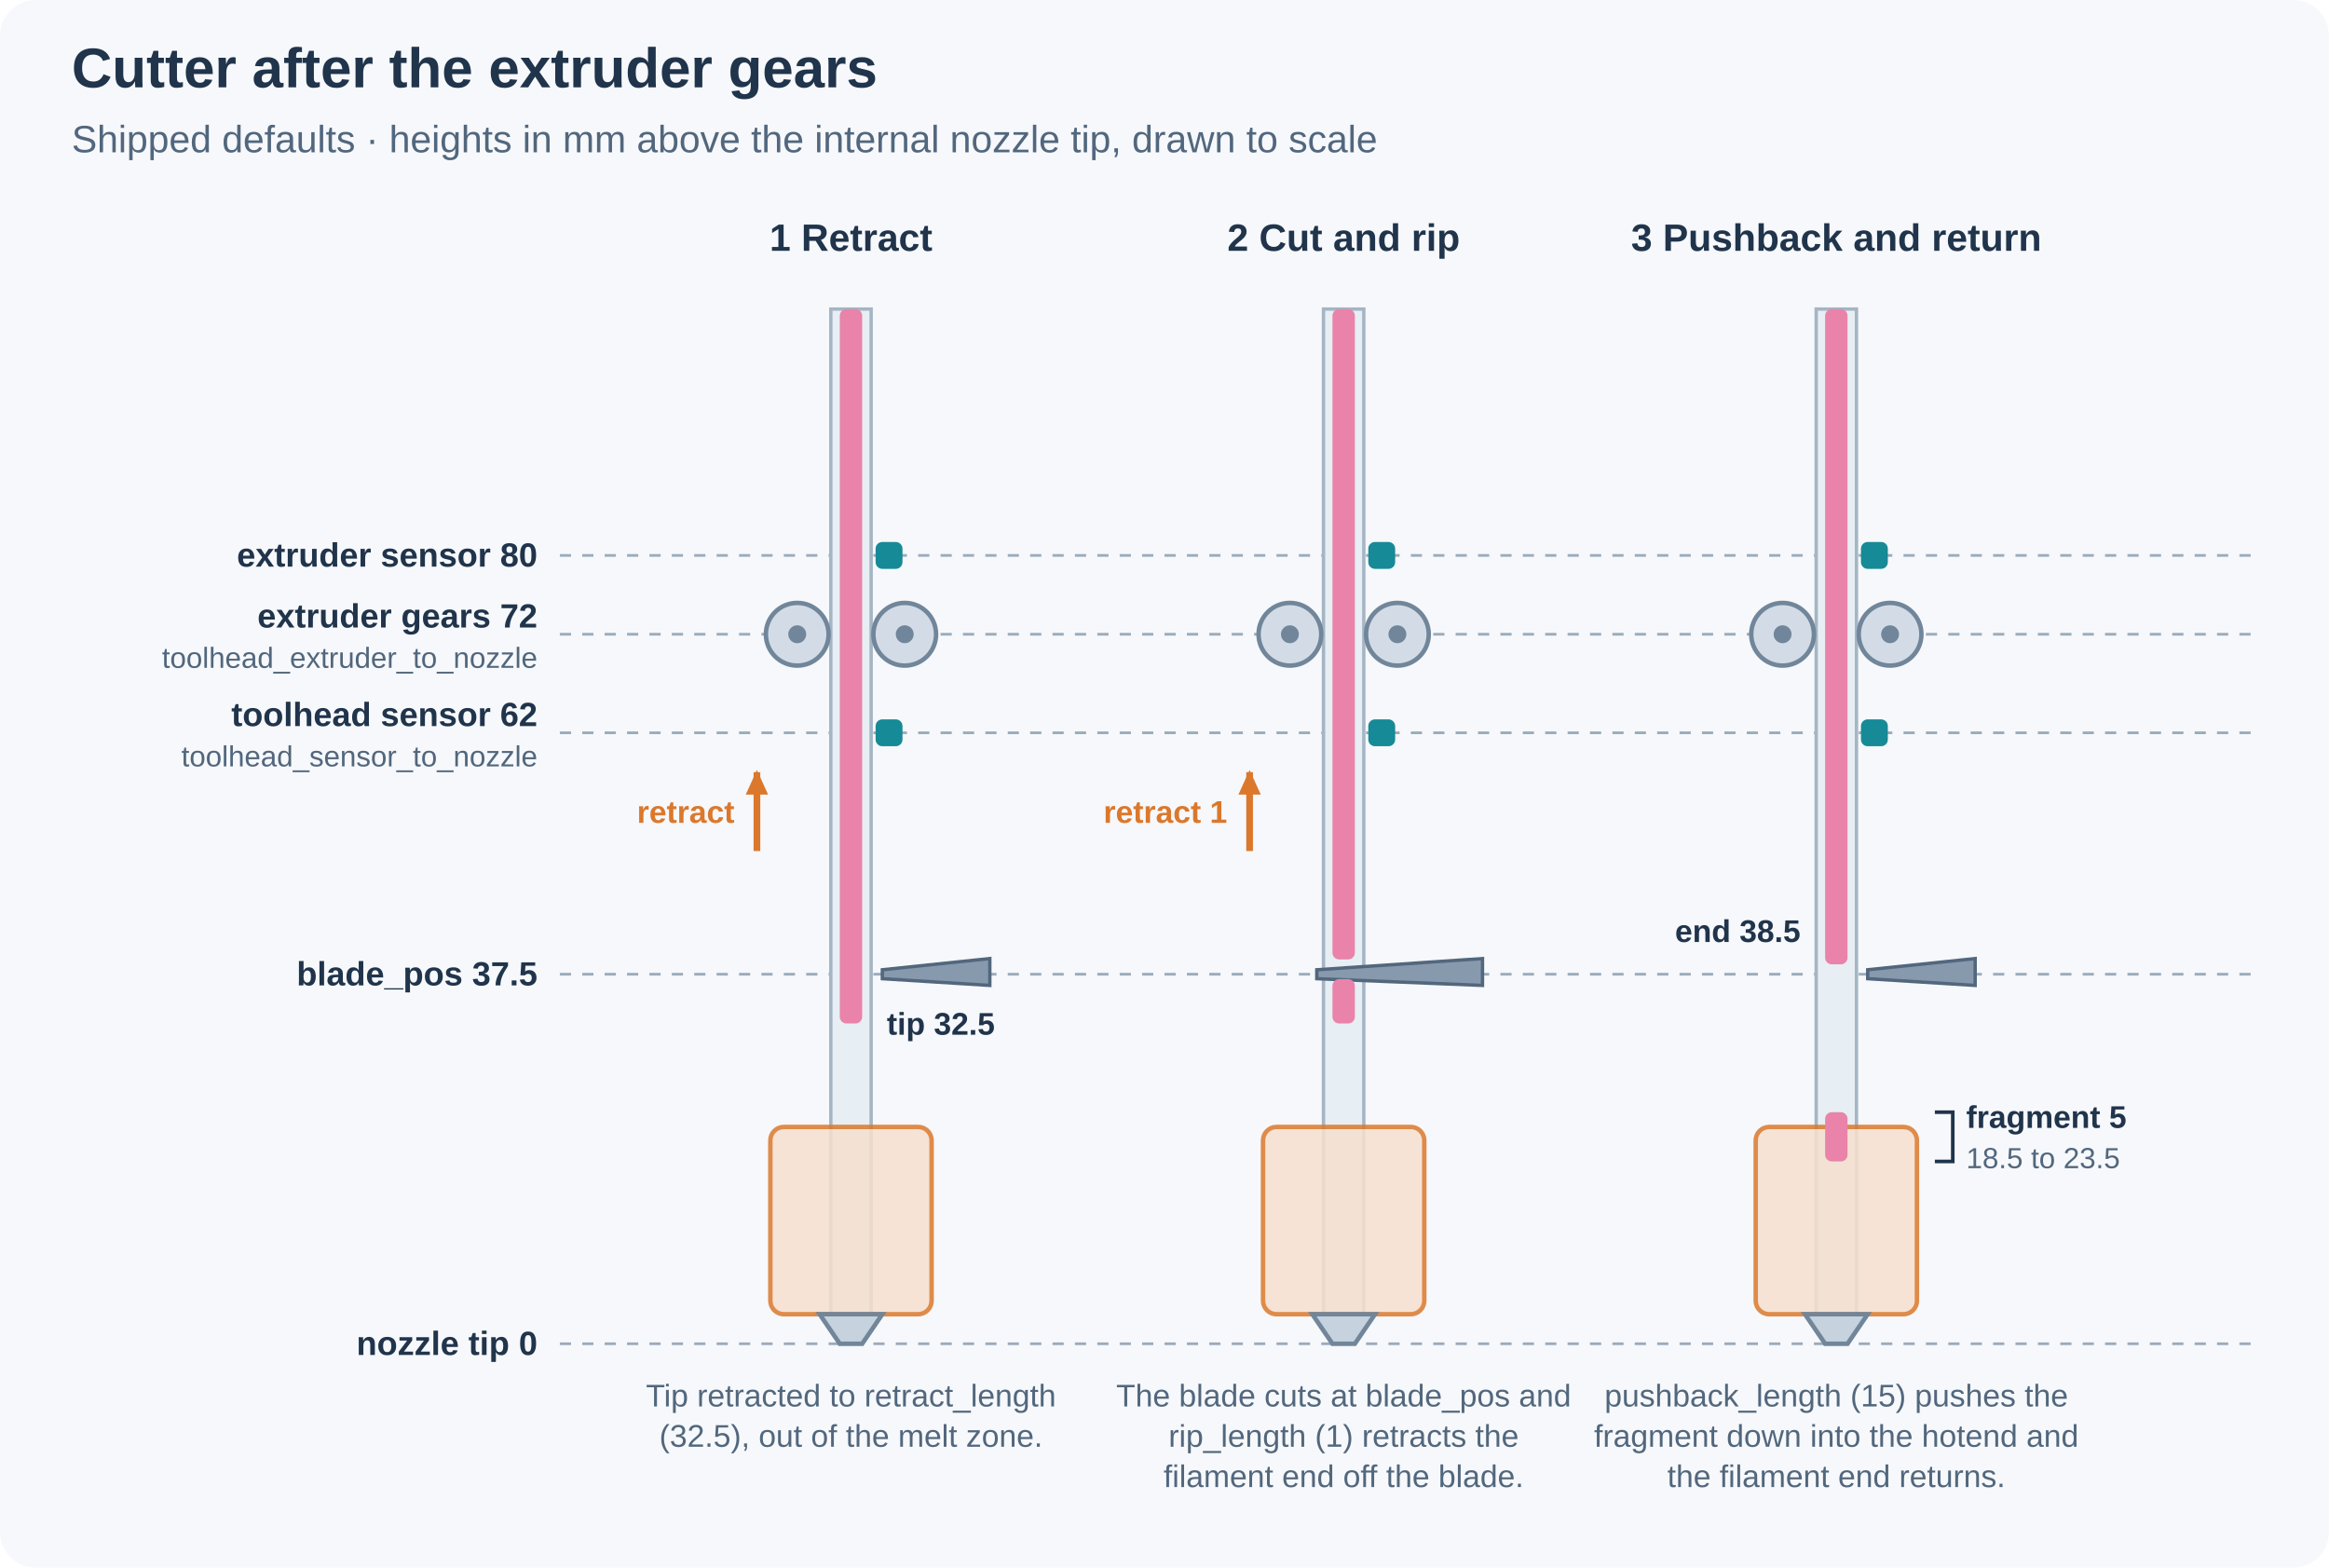
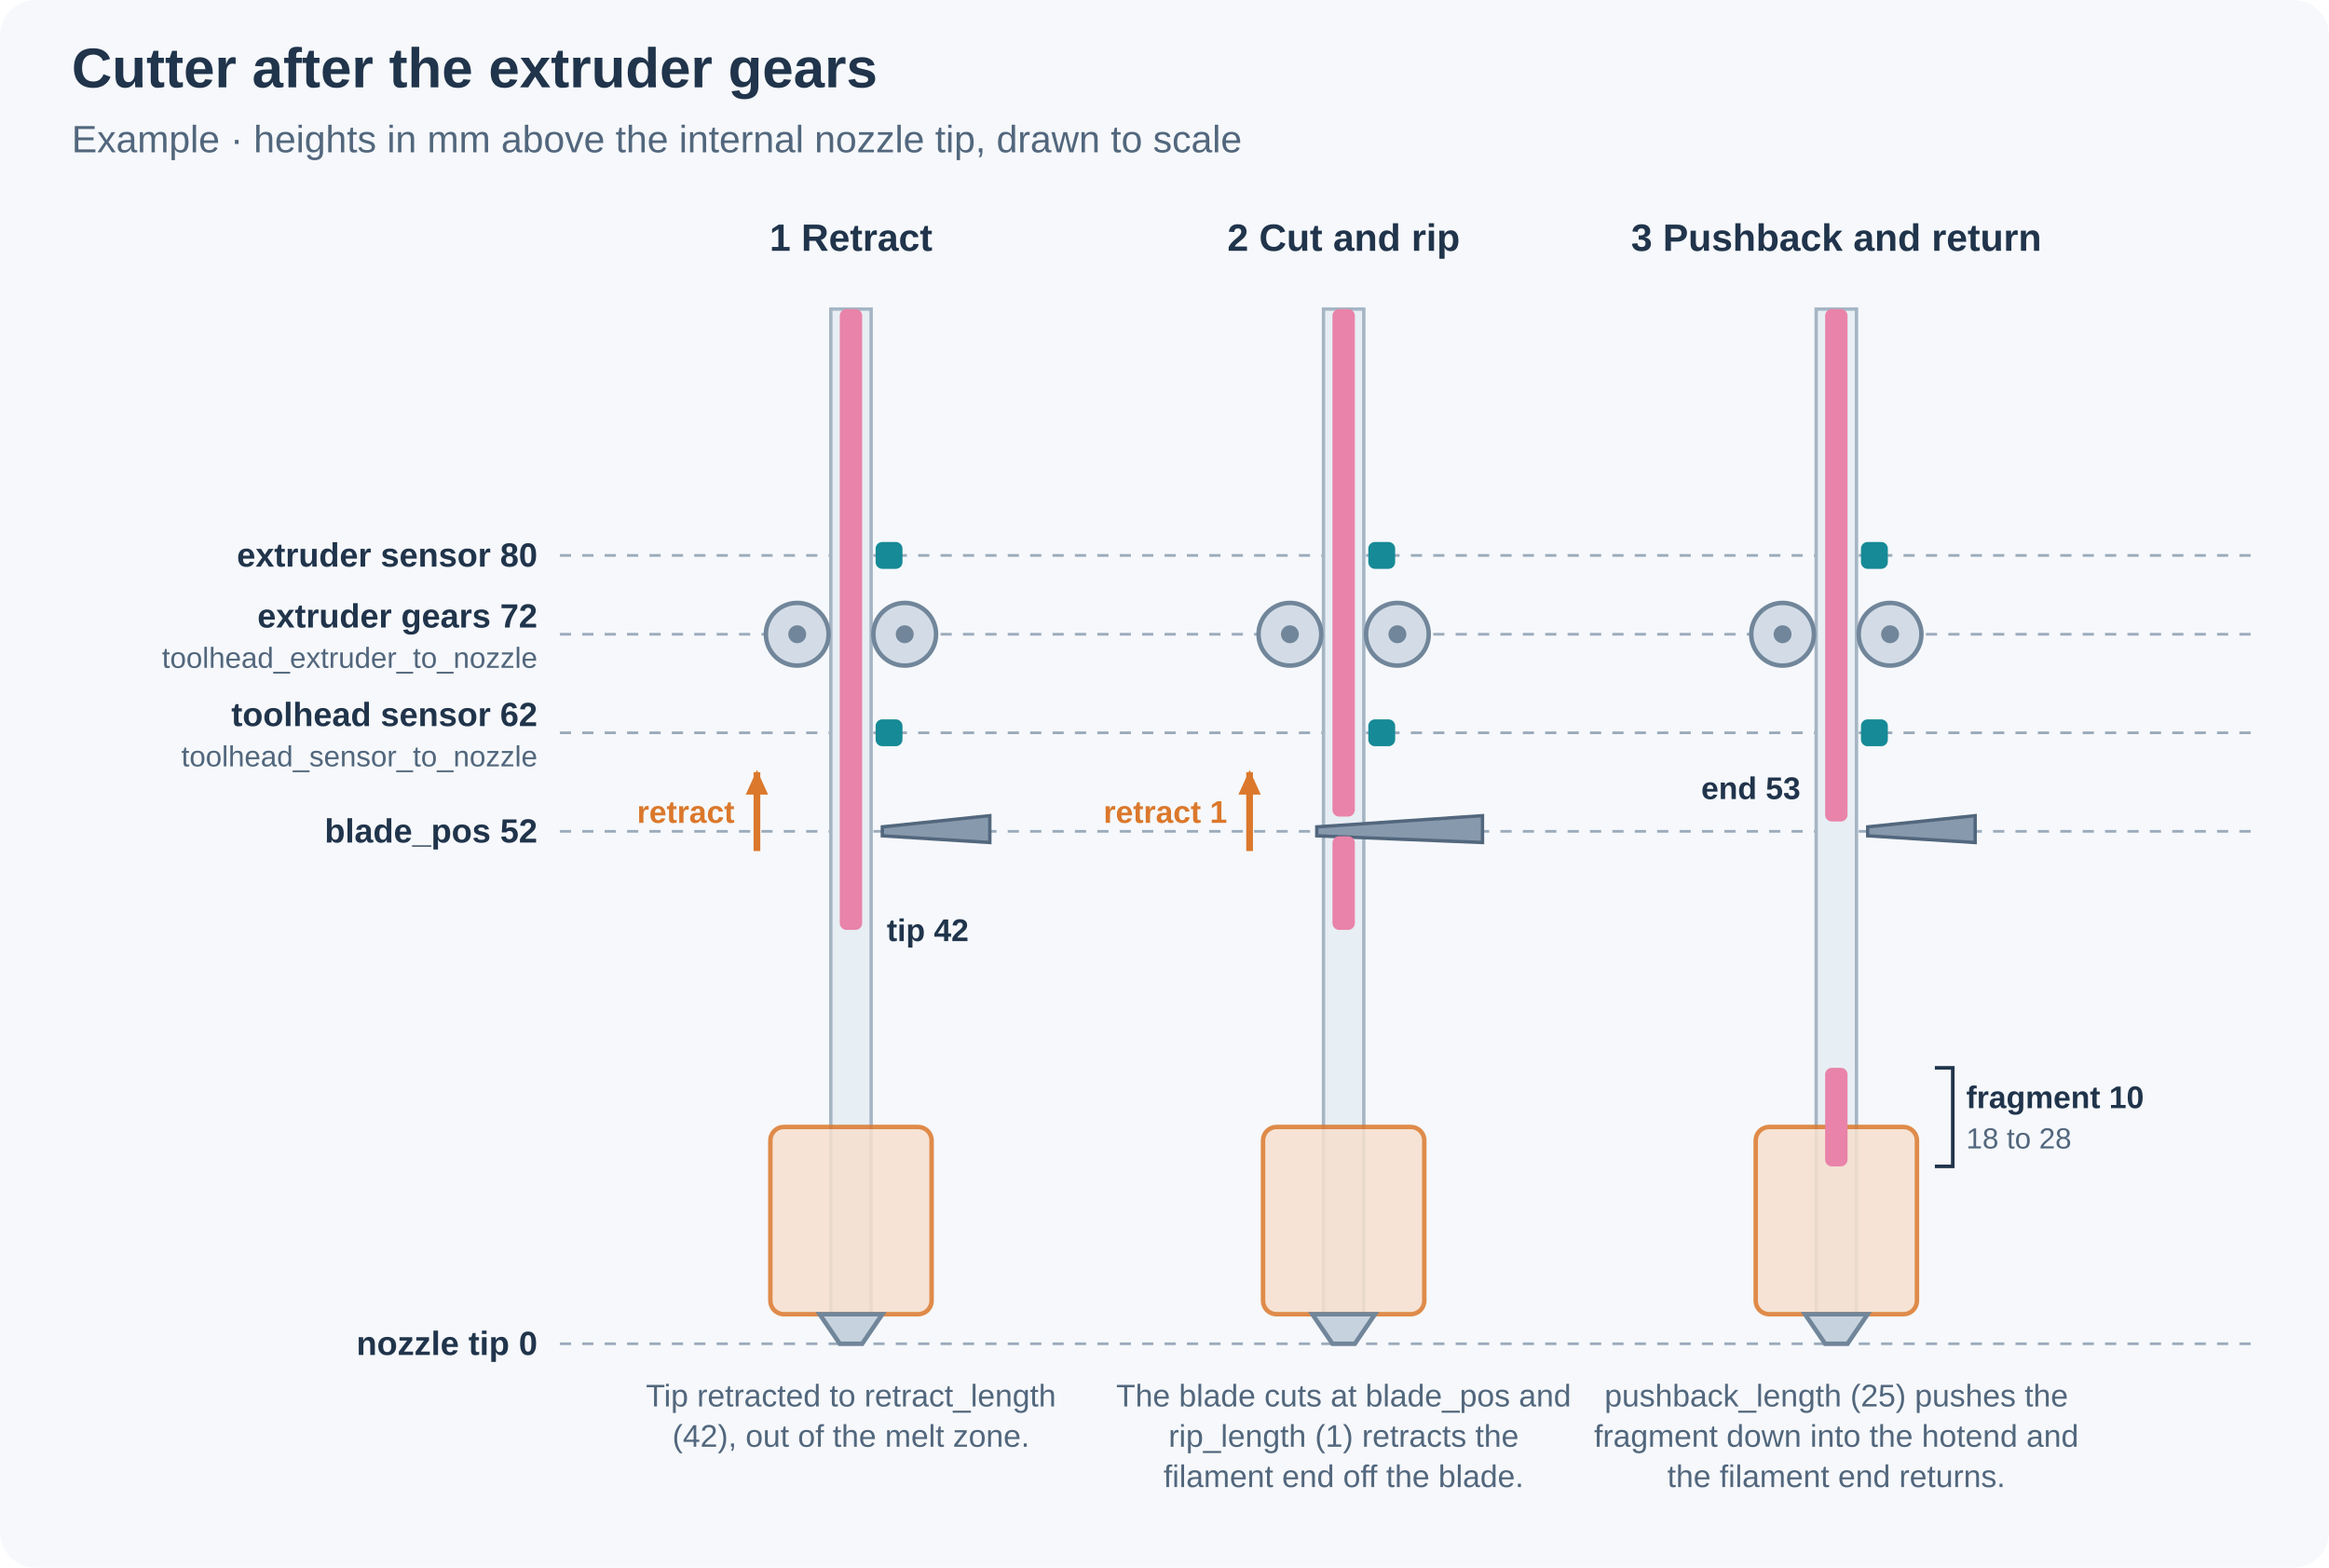
<svg xmlns="http://www.w3.org/2000/svg" width="1040" height="700" viewBox="0 0 1040 700" role="img" aria-labelledby="title desc">
  <defs>
    <marker id="warm" markerWidth="12" markerHeight="12" refX="10" refY="5" orient="auto" markerUnits="userSpaceOnUse">
      <path d="M0,0 L11,5 L0,10 Z" fill="#db782c" />
    </marker>
    <marker id="cool" markerWidth="12" markerHeight="12" refX="10" refY="5" orient="auto" markerUnits="userSpaceOnUse">
      <path d="M0,0 L11,5 L0,10 Z" fill="#168a96" />
    </marker>
  </defs>
  <g font-family="Arial, Helvetica, sans-serif">
    <rect x="0" y="0" width="1040" height="700" rx="16" fill="#f6f8fb" />
    <text x="32.0" y="39.0" font-size="25" fill="#20344b" font-weight="700" text-anchor="start">Cutter after the extruder gears</text>
-     <text x="32.0" y="68.0" font-size="17" fill="#52677d" font-weight="400" text-anchor="start">Shipped defaults · heights in mm above the internal nozzle tip, drawn to scale</text>
-     <line x1="250" y1="435.0" x2="1008" y2="435.0" stroke="#9babbb" stroke-width="1.2" stroke-dasharray="5 5" />
-     <text x="240.0" y="440.0" font-size="15" fill="#20344b" font-weight="700" text-anchor="end">blade_pos 37.5</text>
+     <text x="32.0" y="68.0" font-size="17" fill="#52677d" font-weight="400" text-anchor="start">Example · heights in mm above the internal nozzle tip, drawn to scale</text>
+     <line x1="250" y1="371.2" x2="1008" y2="371.2" stroke="#9babbb" stroke-width="1.2" stroke-dasharray="5 5" />
+     <text x="240.0" y="376.2" font-size="15" fill="#20344b" font-weight="700" text-anchor="end">blade_pos 52</text>
    <line x1="250" y1="248.0" x2="1008" y2="248.0" stroke="#9babbb" stroke-width="1.2" stroke-dasharray="5 5" />
    <text x="240.0" y="253.0" font-size="15" fill="#20344b" font-weight="700" text-anchor="end">extruder sensor 80</text>
    <line x1="250" y1="283.2" x2="1008" y2="283.2" stroke="#9babbb" stroke-width="1.2" stroke-dasharray="5 5" />
    <text x="240.0" y="280.2" font-size="15" fill="#20344b" font-weight="700" text-anchor="end">extruder gears 72</text>
    <text x="240.0" y="298.2" font-size="13" fill="#52677d" font-weight="400" text-anchor="end">toolhead_extruder_to_nozzle</text>
    <line x1="250" y1="327.2" x2="1008" y2="327.2" stroke="#9babbb" stroke-width="1.2" stroke-dasharray="5 5" />
    <text x="240.0" y="324.2" font-size="15" fill="#20344b" font-weight="700" text-anchor="end">toolhead sensor 62</text>
    <text x="240.0" y="342.2" font-size="13" fill="#52677d" font-weight="400" text-anchor="end">toolhead_sensor_to_nozzle</text>
    <line x1="250" y1="600.0" x2="1008" y2="600.0" stroke="#9babbb" stroke-width="1.2" stroke-dasharray="5 5" />
    <text x="240.0" y="605.0" font-size="15" fill="#20344b" font-weight="700" text-anchor="end">nozzle tip 0</text>
    <text x="380.0" y="112.0" font-size="17" fill="#20344b" font-weight="700" text-anchor="middle">1  Retract</text>
    <text x="600.0" y="112.0" font-size="17" fill="#20344b" font-weight="700" text-anchor="middle">2  Cut and rip</text>
    <text x="820.0" y="112.0" font-size="17" fill="#20344b" font-weight="700" text-anchor="middle">3  Pushback and return</text>
    <rect x="371.0" y="138.0" width="18" height="448.8" fill="#e7eef4" stroke="#a5b5c4" stroke-width="1.5" />
    <rect x="344.0" y="503.2" width="72" height="83.6" rx="6" fill="#f6dfcf" stroke="#db782c" stroke-width="2" opacity=".85" />
    <path d="M366.0,586.8 L394.0,586.8 L385.0,600.0 L375.0,600.0 Z" fill="#c6d2dd" stroke="#71869a" stroke-width="2" />
    <circle cx="356.0" cy="283.2" r="14" fill="#d3dce6" stroke="#71869a" stroke-width="2" />
    <circle cx="356.0" cy="283.2" r="4" fill="#71869a" />
    <circle cx="404.0" cy="283.2" r="14" fill="#d3dce6" stroke="#71869a" stroke-width="2" />
    <circle cx="404.0" cy="283.2" r="4" fill="#71869a" />
    <rect x="391.0" y="242.0" width="12" height="12" rx="3" fill="#168a96" />
    <rect x="391.0" y="321.2" width="12" height="12" rx="3" fill="#168a96" />
-     <path d="M394.0,433.0 L442.0,428.0 L442.0,440.0 L394.0,437.0 Z" fill="#8799ac" stroke="#52677d" stroke-width="1.5" />
-     <rect x="375.0" y="138.0" width="10" height="319.0" rx="3" fill="#e983a9" />
+     <path d="M394.0,369.2 L442.0,364.2 L442.0,376.2 L394.0,373.2 Z" fill="#8799ac" stroke="#52677d" stroke-width="1.5" />
+     <rect x="375.0" y="138.0" width="10" height="277.2" rx="3" fill="#e983a9" />
    <line x1="338.0" y1="380.0" x2="338.0" y2="344.8" stroke="#db782c" stroke-width="3" marker-end="url(#warm)" />
    <text x="328.0" y="367.4" font-size="14" fill="#db782c" font-weight="700" text-anchor="end">retract</text>
-     <text x="396.0" y="462.0" font-size="14" fill="#20344b" font-weight="700" text-anchor="start">tip 32.5</text>
+     <text x="396.0" y="420.2" font-size="14" fill="#20344b" font-weight="700" text-anchor="start">tip 42</text>
    <rect x="591.0" y="138.0" width="18" height="448.8" fill="#e7eef4" stroke="#a5b5c4" stroke-width="1.5" />
    <rect x="564.0" y="503.2" width="72" height="83.6" rx="6" fill="#f6dfcf" stroke="#db782c" stroke-width="2" opacity=".85" />
    <path d="M586.0,586.8 L614.0,586.8 L605.0,600.0 L595.0,600.0 Z" fill="#c6d2dd" stroke="#71869a" stroke-width="2" />
    <circle cx="576.0" cy="283.2" r="14" fill="#d3dce6" stroke="#71869a" stroke-width="2" />
    <circle cx="576.0" cy="283.2" r="4" fill="#71869a" />
    <circle cx="624.0" cy="283.2" r="14" fill="#d3dce6" stroke="#71869a" stroke-width="2" />
    <circle cx="624.0" cy="283.2" r="4" fill="#71869a" />
    <rect x="611.0" y="242.0" width="12" height="12" rx="3" fill="#168a96" />
    <rect x="611.0" y="321.2" width="12" height="12" rx="3" fill="#168a96" />
-     <path d="M588.0,433.0 L662.0,428.0 L662.0,440.0 L588.0,437.0 Z" fill="#8799ac" stroke="#52677d" stroke-width="1.5" />
-     <rect x="595.0" y="138.0" width="10" height="290.4" rx="3" fill="#e983a9" />
-     <rect x="595.0" y="437.2" width="10" height="19.8" rx="3" fill="#e983a9" />
+     <path d="M588.0,369.2 L662.0,364.2 L662.0,376.2 L588.0,373.2 Z" fill="#8799ac" stroke="#52677d" stroke-width="1.5" />
+     <rect x="595.0" y="138.0" width="10" height="226.6" rx="3" fill="#e983a9" />
+     <rect x="595.0" y="373.4" width="10" height="41.8" rx="3" fill="#e983a9" />
    <line x1="558.0" y1="380.0" x2="558.0" y2="344.8" stroke="#db782c" stroke-width="3" marker-end="url(#warm)" />
    <text x="548.0" y="367.4" font-size="14" fill="#db782c" font-weight="700" text-anchor="end">retract 1</text>
    <rect x="811.0" y="138.0" width="18" height="448.8" fill="#e7eef4" stroke="#a5b5c4" stroke-width="1.5" />
    <rect x="784.0" y="503.2" width="72" height="83.6" rx="6" fill="#f6dfcf" stroke="#db782c" stroke-width="2" opacity=".85" />
    <path d="M806.0,586.8 L834.0,586.8 L825.0,600.0 L815.0,600.0 Z" fill="#c6d2dd" stroke="#71869a" stroke-width="2" />
    <circle cx="796.0" cy="283.2" r="14" fill="#d3dce6" stroke="#71869a" stroke-width="2" />
    <circle cx="796.0" cy="283.2" r="4" fill="#71869a" />
    <circle cx="844.0" cy="283.2" r="14" fill="#d3dce6" stroke="#71869a" stroke-width="2" />
    <circle cx="844.0" cy="283.2" r="4" fill="#71869a" />
    <rect x="831.0" y="242.0" width="12" height="12" rx="3" fill="#168a96" />
    <rect x="831.0" y="321.2" width="12" height="12" rx="3" fill="#168a96" />
-     <path d="M834.0,433.0 L882.0,428.0 L882.0,440.0 L834.0,437.0 Z" fill="#8799ac" stroke="#52677d" stroke-width="1.5" />
-     <rect x="815.0" y="138.0" width="10" height="292.6" rx="3" fill="#e983a9" />
-     <rect x="815.0" y="496.6" width="10" height="22.0" rx="3" fill="#e983a9" />
-     <path d="M864.0,496.6 h8 V518.6 h-8" fill="none" stroke="#20344b" stroke-width="1.6" />
-     <text x="878.0" y="503.6" font-size="14" fill="#20344b" font-weight="700" text-anchor="start">fragment 5</text>
-     <text x="878.0" y="521.6" font-size="13" fill="#52677d" font-weight="400" text-anchor="start">18.5 to 23.5</text>
-     <text x="804.0" y="420.6" font-size="14" fill="#20344b" font-weight="700" text-anchor="end">end 38.5</text>
+     <path d="M834.0,369.2 L882.0,364.2 L882.0,376.2 L834.0,373.2 Z" fill="#8799ac" stroke="#52677d" stroke-width="1.5" />
+     <rect x="815.0" y="138.0" width="10" height="228.8" rx="3" fill="#e983a9" />
+     <rect x="815.0" y="476.8" width="10" height="44.0" rx="3" fill="#e983a9" />
+     <path d="M864.0,476.8 h8 V520.8 h-8" fill="none" stroke="#20344b" stroke-width="1.6" />
+     <text x="878.0" y="494.8" font-size="14" fill="#20344b" font-weight="700" text-anchor="start">fragment 10</text>
+     <text x="878.0" y="512.8" font-size="13" fill="#52677d" font-weight="400" text-anchor="start">18 to 28</text>
+     <text x="804.0" y="356.8" font-size="14" fill="#20344b" font-weight="700" text-anchor="end">end 53</text>
    <text x="380.0" y="628.0" font-size="14" fill="#52677d" font-weight="400" text-anchor="middle">Tip retracted to retract_length</text>
-     <text x="380.0" y="646.0" font-size="14" fill="#52677d" font-weight="400" text-anchor="middle">(32.5), out of the melt zone.</text>
+     <text x="380.0" y="646.0" font-size="14" fill="#52677d" font-weight="400" text-anchor="middle">(42), out of the melt zone.</text>
    <text x="380.0" y="664.0" font-size="14" fill="#52677d" font-weight="400" text-anchor="middle" />
    <text x="380.0" y="682.0" font-size="14" fill="#52677d" font-weight="400" text-anchor="middle" />
    <text x="600.0" y="628.0" font-size="14" fill="#52677d" font-weight="400" text-anchor="middle">The blade cuts at blade_pos and</text>
    <text x="600.0" y="646.0" font-size="14" fill="#52677d" font-weight="400" text-anchor="middle">rip_length (1) retracts the</text>
    <text x="600.0" y="664.0" font-size="14" fill="#52677d" font-weight="400" text-anchor="middle">filament end off the blade.</text>
    <text x="600.0" y="682.0" font-size="14" fill="#52677d" font-weight="400" text-anchor="middle" />
-     <text x="820.0" y="628.0" font-size="14" fill="#52677d" font-weight="400" text-anchor="middle">pushback_length (15) pushes the</text>
+     <text x="820.0" y="628.0" font-size="14" fill="#52677d" font-weight="400" text-anchor="middle">pushback_length (25) pushes the</text>
    <text x="820.0" y="646.0" font-size="14" fill="#52677d" font-weight="400" text-anchor="middle">fragment down into the hotend and</text>
    <text x="820.0" y="664.0" font-size="14" fill="#52677d" font-weight="400" text-anchor="middle">the filament end returns.</text>
    <text x="820.0" y="682.0" font-size="14" fill="#52677d" font-weight="400" text-anchor="middle" />
  </g>
</svg>
